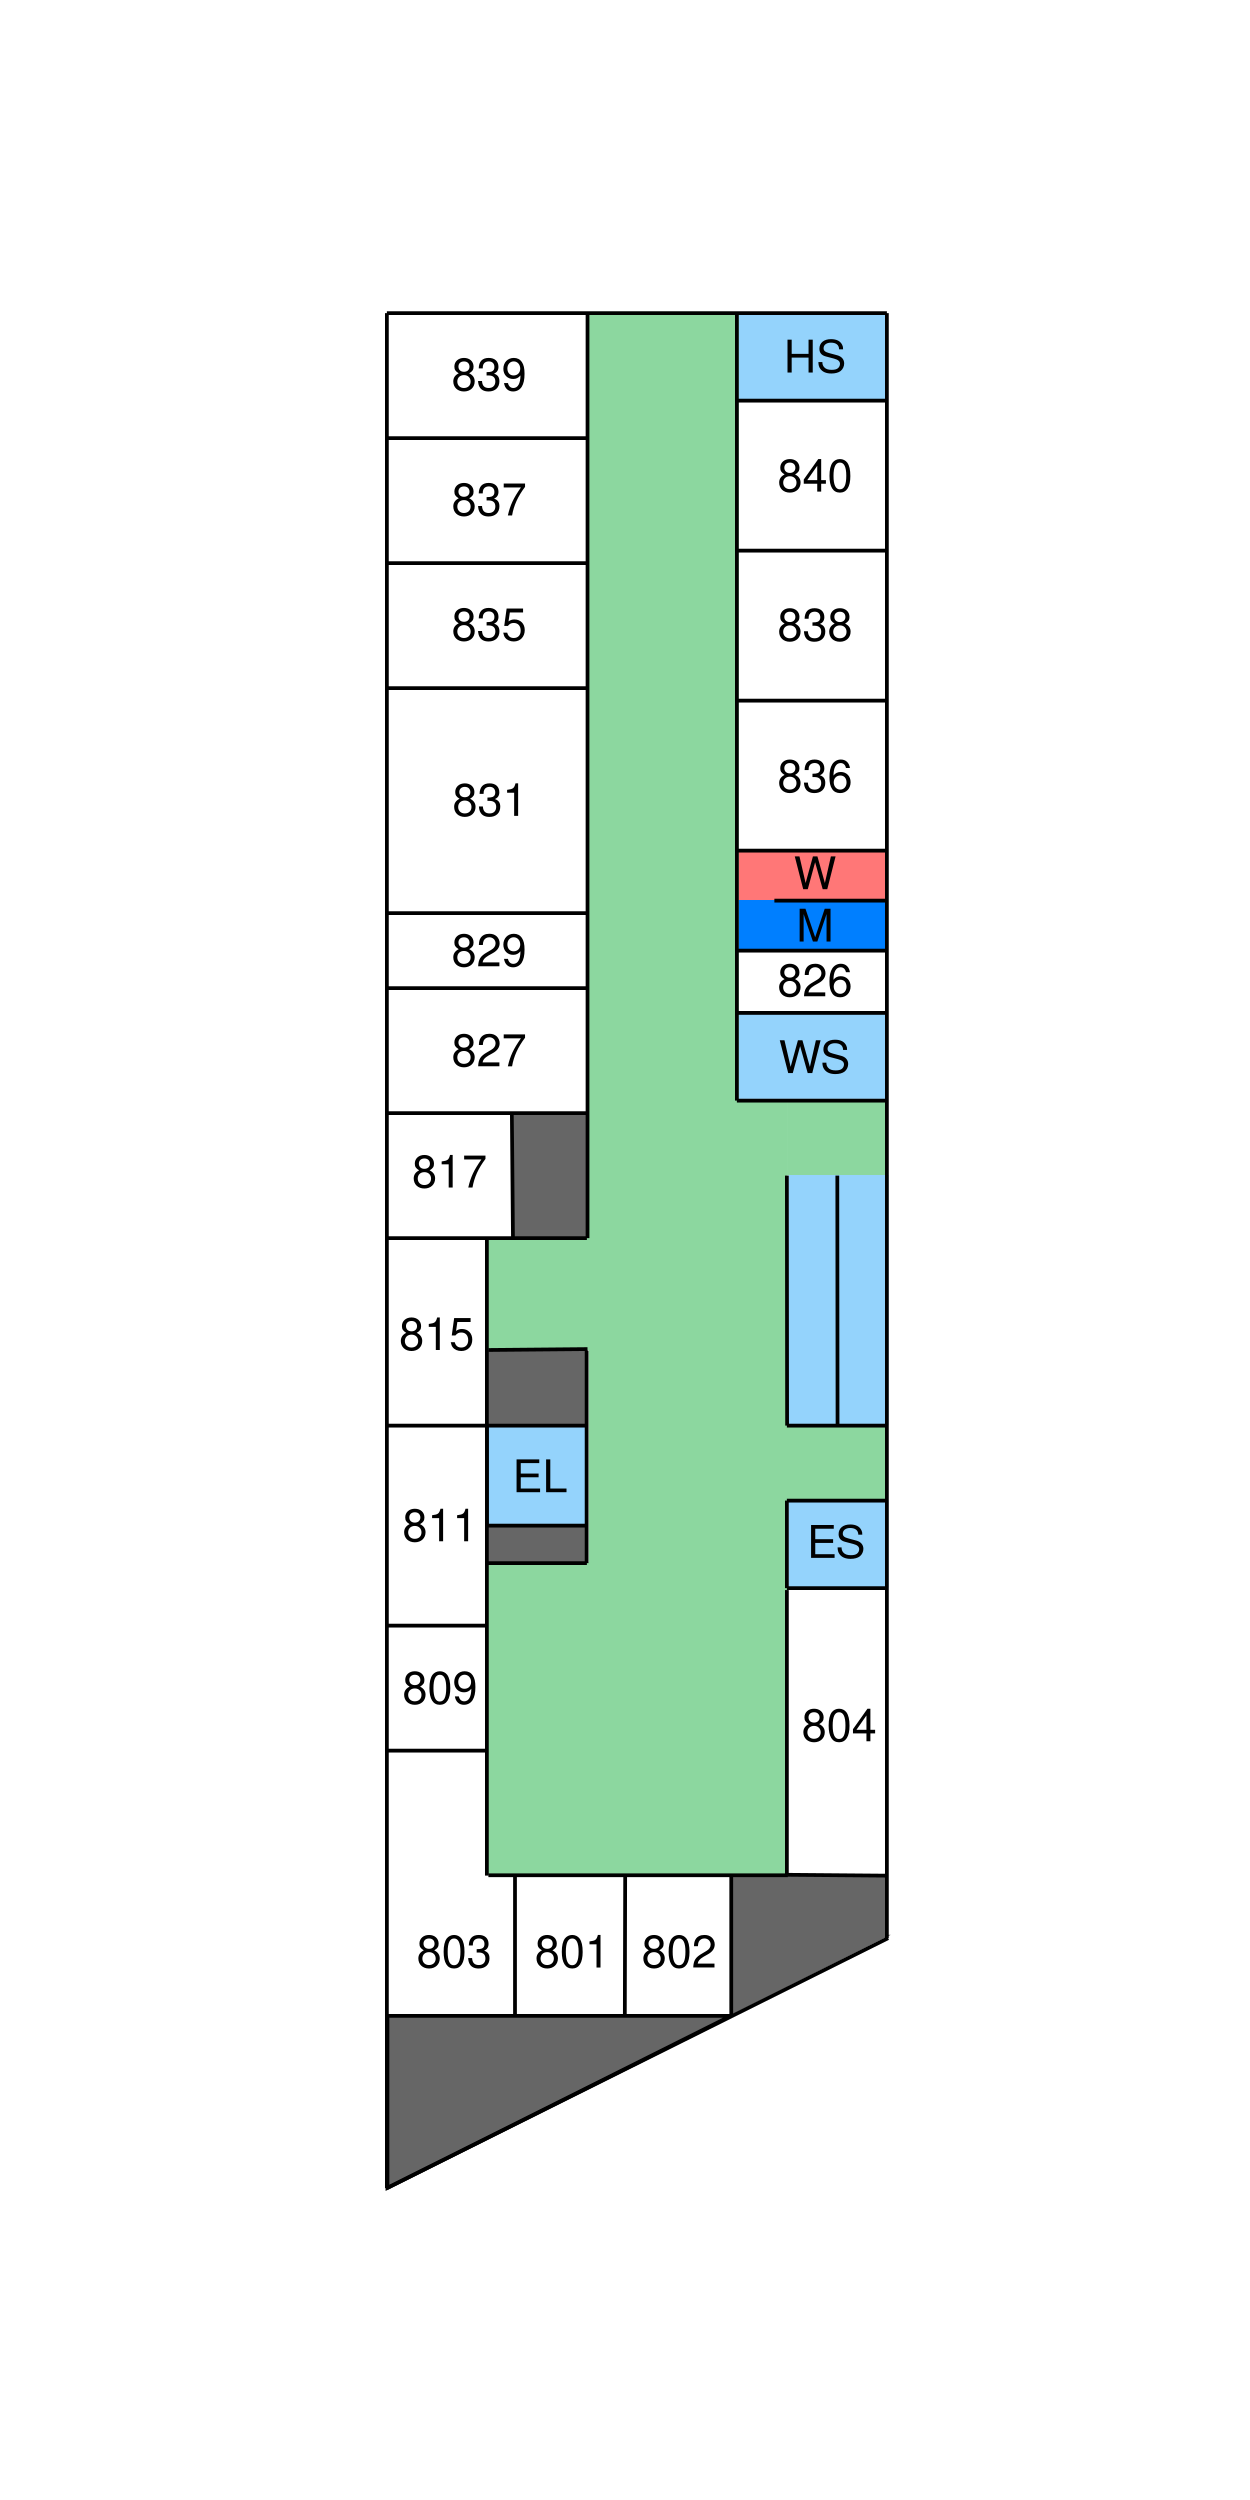
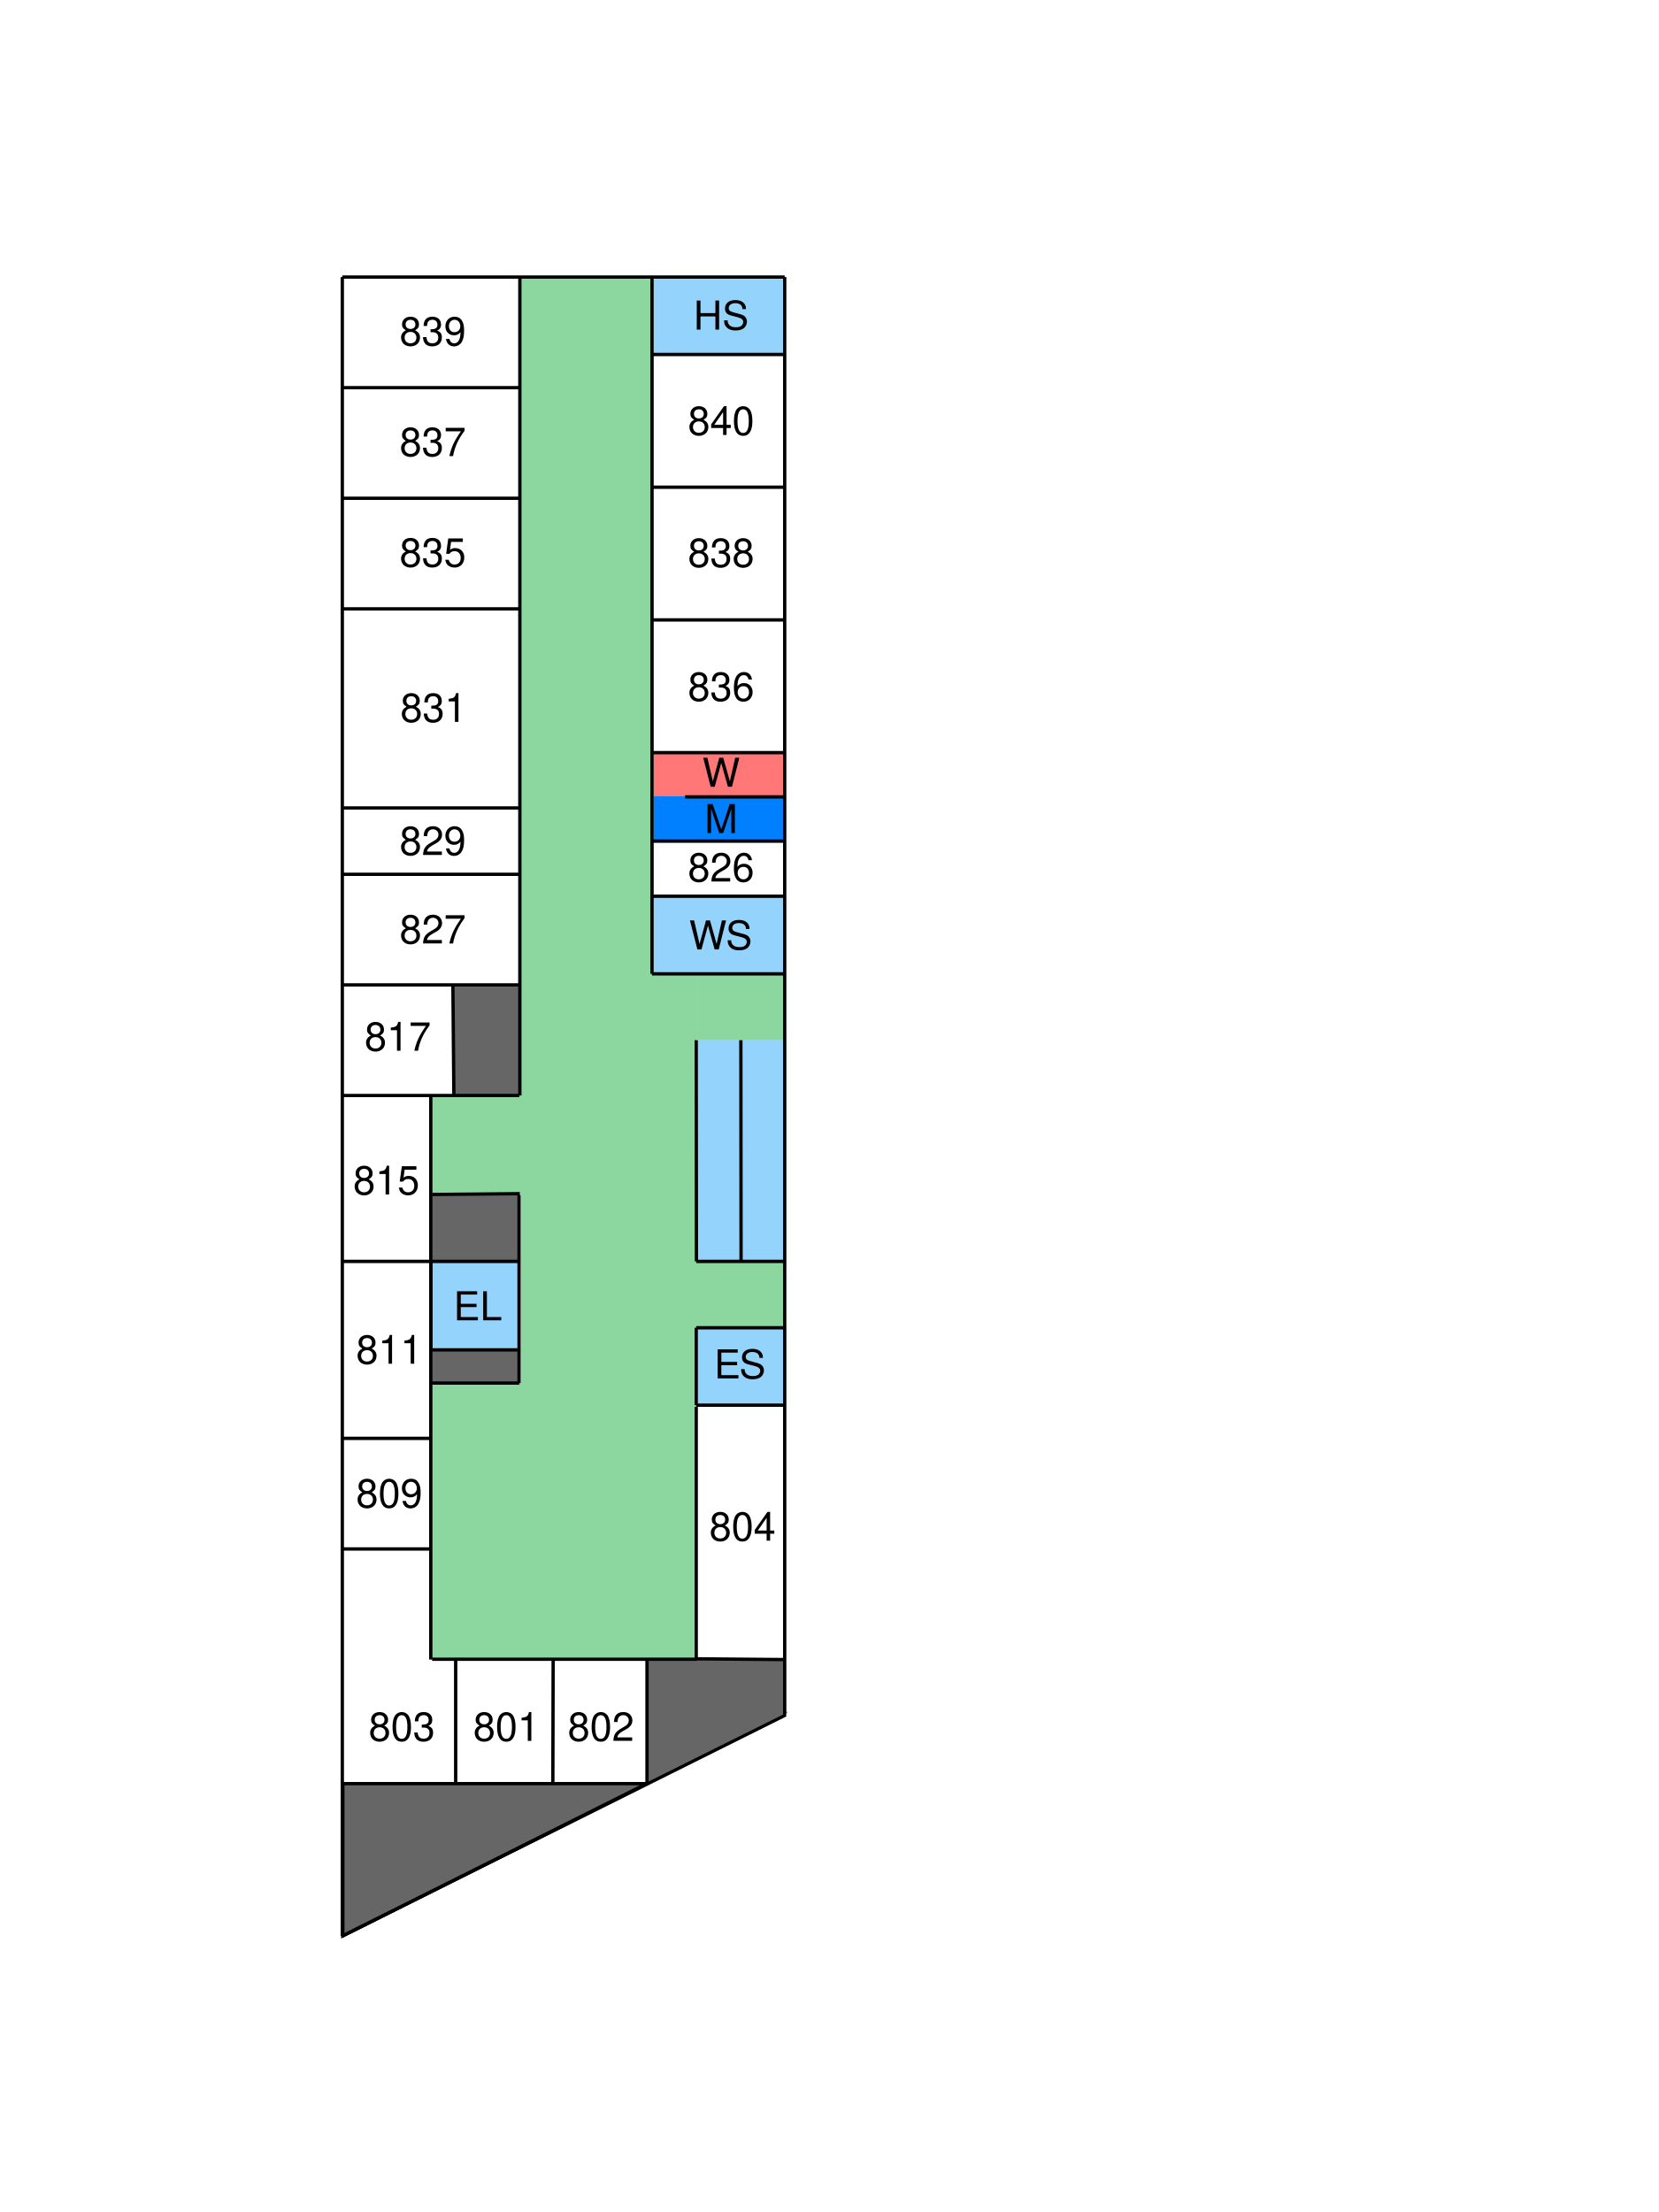
- <svg xmlns="http://www.w3.org/2000/svg" width="500" height="1000">
+ <svg xmlns="http://www.w3.org/2000/svg" width="750" height="1000">
  <g>
-     <rect fill="#fff" id="canvas_background" height="1002" width="502" y="-1" x="-1" />
-     <g display="none" id="canvasGrid">
-       <rect fill="url(#gridpattern)" stroke-width="0" y="0" x="0" height="100%" width="100%" id="svg_1" />
+     <rect x="-1" y="-1" width="752" height="1002" id="canvas_background" fill="#fff" />
+     <g id="canvasGrid" display="none">
+       <rect id="svg_1" width="100%" height="100%" x="0" y="0" stroke-width="0" fill="url(#gridpattern)" />
    </g>
  </g>
  <g>
-     <path stroke="#000" transform="rotate(90 223.6571,840.7543) " id="svg_84" d="m189.245,909.425l0,-137.341l68.824,137.341l-68.824,0z" fill-opacity="null" stroke-opacity="null" stroke-width="1.5" fill="#666666" />
-     <path stroke="#000" transform="rotate(90 324.6226,789.7748) " id="svg_41" d="m308.764,821.491l0,-63.433l31.716,63.433l-31.716,0z" fill-opacity="null" stroke-opacity="null" stroke-width="0" fill="#666666" />
-     <rect id="svg_33" height="25" width="62" y="750" x="292.627" stroke-opacity="null" stroke-width="0" stroke="#000" fill="#666666" />
-     <rect fill="#94d3fc" stroke="#000" stroke-width="0" stroke-opacity="null" fill-opacity="null" x="315.361" y="470" width="40" height="100.006" id="svg_97" />
-     <rect fill="#94d3fc" stroke="#000" stroke-width="0" stroke-opacity="null" fill-opacity="null" x="315.361" y="600.034" width="40" height="35.002" id="svg_96" />
-     <rect fill="#94d3fc" stroke="#000" stroke-width="0" stroke-opacity="null" x="295" y="125.441" width="60" height="34.667" id="svg_94" />
-     <rect fill="#94d3fc" stroke="#000" stroke-width="0" stroke-opacity="null" x="295" y="404.889" width="60" height="34.667" id="svg_93" />
-     <rect fill="#94d3fc" stroke="#000" stroke-width="0" stroke-opacity="null" x="195" y="570" width="40" height="40" id="svg_92" />
-     <rect fill="#ff7777" stroke="#000" stroke-width="0" stroke-opacity="null" x="295" y="340" width="60" height="20" id="svg_83" />
-     <rect fill="#007fff" stroke="#000" stroke-width="0" stroke-opacity="null" x="294.687" y="359.998" width="60" height="20" id="svg_82" />
-     <rect fill="#666666" stroke-width="0" stroke-opacity="null" fill-opacity="null" x="195" y="610" width="40" height="15" id="svg_81" stroke="#000" />
-     <rect fill="#666666" stroke="#000" stroke-width="0" stroke-opacity="null" x="205.294" y="445.294" width="30" height="50" id="svg_24" />
-     <rect fill="#666666" stroke-width="0" stroke-opacity="null" x="195" y="540" width="40" height="30" id="svg_80" stroke="#000" />
-     <rect fill="#8CD79F" stroke="#000" stroke-width="0" stroke-opacity="null" fill-opacity="null" x="314.814" y="440" width="40" height="30" id="svg_79" />
-     <rect fill="#8CD79F" stroke="#000" stroke-width="0" stroke-opacity="null" fill-opacity="null" x="314.111" y="569.62" width="41" height="30" id="svg_78" />
-     <rect fill="#8CD79F" stroke-width="0" stroke-opacity="null" fill-opacity="null" x="295" y="440" width="20" height="186" id="svg_77" stroke="#000" />
-     <rect fill="#8CD79F" stroke="#000" stroke-width="0" stroke-opacity="null" x="195" y="495" width="41" height="45" id="svg_76" />
-     <rect fill="#8CD79F" stroke="#000" stroke-width="0" stroke-opacity="null" x="235.5" y="125" width="60" height="501" id="svg_75" />
-     <rect fill="#8CD79F" stroke="#000" stroke-width="0" stroke-opacity="null" x="195" y="625" width="120" height="125" id="svg_73" />
-     <line stroke-linecap="undefined" stroke-linejoin="undefined" id="svg_2" y2="225.25" x2="254.75" y1="25.25" x1="254.75" stroke-width="1.5" stroke="#000" fill="none" transform="rotate(90 254.75,125.25) " />
-     <line stroke-linecap="undefined" stroke-linejoin="undefined" id="svg_3" y2="450.25" x2="679.75" y1="450.25" x1="29.75" stroke-width="1.5" stroke="#000" fill="none" transform="rotate(90 354.75,450.25) " />
-     <line stroke-linecap="undefined" stroke-linejoin="undefined" id="svg_4" y2="500.25" x2="529.75" y1="500.25" x1="-220.25" stroke-width="1.5" stroke="#000" fill="none" transform="rotate(90 154.75,500.25) " />
-     <line stroke-linecap="undefined" stroke-linejoin="undefined" id="svg_5" y2="925.5" x2="305" y1="725" x1="205" stroke-width="1.5" stroke="#000" fill="none" transform="rotate(90 255,825.25) " />
-     <line stroke-linecap="undefined" stroke-linejoin="undefined" id="svg_6" y2="810" x2="255.257" y1="690.205" x1="255.257" stroke-width="1.5" fill="none" transform="rotate(90 255.2565,750.1027) " stroke="#000" />
-     <line stroke-linecap="undefined" stroke-linejoin="undefined" id="svg_7" y2="623.094" x2="67.594" y1="623.094" x1="321.906" stroke-width="1.5" fill="none" transform="rotate(90 194.75,623.0943) " stroke="#000" />
-     <line stroke-linecap="undefined" stroke-linejoin="undefined" id="svg_8" y2="605.25" x2="214.75" y1="645.25" x1="214.75" fill-opacity="null" stroke-opacity="null" stroke-width="1.5" stroke="#000" fill="none" transform="rotate(90 214.75,625.25) " />
-     <line stroke-linecap="undefined" stroke-linejoin="undefined" id="svg_9" y2="590.25" x2="214.75" y1="630.25" x1="214.75" fill-opacity="null" stroke-opacity="null" stroke-width="1.5" stroke="#000" fill="none" transform="rotate(90 214.75,610.25) " />
-     <line stroke="#000" stroke-linecap="undefined" stroke-linejoin="undefined" id="svg_10" y2="582.75" x2="277.15" y1="582.75" x1="192.15" fill-opacity="null" stroke-opacity="null" stroke-width="1.5" fill="none" transform="rotate(90 234.65,582.75) " />
-     <line stroke-linecap="undefined" stroke-linejoin="undefined" id="svg_11" y2="693.093" x2="257.688" y1="693.093" x1="371.812" fill-opacity="null" stroke-opacity="null" stroke-width="1.5" fill="none" transform="rotate(90 314.75,693.0927) " stroke="#000" />
-     <line stroke-linecap="undefined" stroke-linejoin="undefined" id="svg_12" y2="615.25" x2="334.75" y1="655.25" x1="334.75" fill-opacity="null" stroke-opacity="null" stroke-width="1.5" stroke="#000" fill="none" transform="rotate(90 334.75,635.25) " />
-     <line stroke-linecap="undefined" stroke-linejoin="undefined" id="svg_14" y2="580.25" x2="334.75" y1="620.25" x1="334.75" fill-opacity="null" stroke-opacity="null" stroke-width="1.5" stroke="#000" fill="none" transform="rotate(90 334.75,600.25) " />
-     <line stroke-linecap="undefined" stroke-linejoin="undefined" id="svg_15" y2="617.75" x2="332.25" y1="617.75" x1="297.25" fill-opacity="null" stroke-opacity="null" stroke-width="1.5" stroke="#000" fill="none" transform="rotate(90 314.75,617.75) " />
-     <line stroke-linecap="undefined" stroke-linejoin="undefined" id="svg_16" y2="590.25" x2="174.75" y1="590.25" x1="214.75" fill-opacity="null" stroke-opacity="null" stroke-width="1.5" stroke="#000" fill="none" transform="rotate(90 194.75,590.25) " />
-     <line stroke-linecap="undefined" stroke-linejoin="undefined" id="svg_18" y2="530.25" x2="194.75" y1="610.25" x1="194.75" fill-opacity="null" stroke-opacity="null" stroke-width="1.5" stroke="#000" fill="none" transform="rotate(90 194.75,570.25) " />
-     <line stroke-linecap="undefined" stroke-linejoin="undefined" id="svg_19" y2="559.631" x2="215.369" y1="520" x1="215" fill-opacity="null" stroke-opacity="null" stroke-width="1.5" fill="none" transform="rotate(90 215.1843,539.8157) " stroke="#000" />
-     <line stroke-linecap="undefined" stroke-linejoin="undefined" id="svg_20" y2="535.25" x2="194.75" y1="455.25" x1="194.75" fill-opacity="null" stroke-opacity="null" stroke-width="1.5" stroke="#000" fill="none" transform="rotate(90 194.75,495.25) " />
-     <line stroke-linecap="undefined" stroke-linejoin="undefined" id="svg_22" y2="310.25" x2="50.012" y1="310.25" x1="420.012" fill-opacity="null" stroke-opacity="null" stroke-width="1.5" stroke="#000" fill="none" transform="rotate(90 235.0117,310.25) " />
-     <line stroke-linecap="undefined" stroke-linejoin="undefined" id="svg_23" y2="355.25" x2="194.75" y1="435.25" x1="194.75" fill-opacity="null" stroke-opacity="null" stroke-width="1.5" stroke="#000" fill="none" transform="rotate(90 194.75,395.25) " />
-     <line stroke-linecap="undefined" stroke-linejoin="undefined" id="svg_25" y2="282.75" x2="452.25" y1="282.75" x1="137.25" fill-opacity="null" stroke-opacity="null" stroke-width="1.5" stroke="#000" fill="none" transform="rotate(90 294.75,282.75) " />
-     <line stroke-linecap="undefined" stroke-linejoin="undefined" id="svg_26" y2="410.25" x2="324.75" y1="470.25" x1="324.75" fill-opacity="null" stroke-opacity="null" stroke-width="1.5" stroke="#000" fill="none" transform="rotate(90 324.75,440.25) " />
-     <line stroke-linecap="undefined" stroke-linejoin="undefined" id="svg_27" y2="375.16" x2="324.75" y1="435.16" x1="324.75" fill-opacity="null" stroke-opacity="null" stroke-width="1.5" stroke="#000" fill="none" transform="rotate(90 324.75,405.1596) " />
-     <line stroke-linecap="undefined" stroke-linejoin="undefined" id="svg_28" y2="130.25" x2="324.75" y1="190.25" x1="324.75" fill-opacity="null" stroke-opacity="null" stroke-width="1.5" stroke="#000" fill="none" transform="rotate(90 324.75,160.25) " />
-     <line stroke-linecap="undefined" stroke-linejoin="undefined" id="svg_29" y2="520.204" x2="364.796" y1="520.296" x1="264.796" fill-opacity="null" stroke-opacity="null" stroke-width="1.5" stroke="#000" fill="none" transform="rotate(90 314.7961,520.25) " />
-     <line stroke-linecap="undefined" stroke-linejoin="undefined" id="svg_30" y2="550.25" x2="334.75" y1="590.25" x1="334.75" fill-opacity="null" stroke-opacity="null" stroke-width="1.5" stroke="#000" fill="none" transform="rotate(90 334.75,570.25) " />
-     <line stroke-linecap="undefined" stroke-linejoin="undefined" id="svg_32" y2="520.204" x2="384.973" y1="520.296" x1="284.973" fill-opacity="null" stroke-opacity="null" stroke-width="1.5" stroke="#000" fill="none" transform="rotate(90 334.9731,520.25) " />
-     <line stroke-linecap="undefined" stroke-linejoin="undefined" id="svg_34" y2="730.206" x2="335" y1="769.971" x1="334.66" fill-opacity="null" stroke-opacity="null" stroke-width="1.5" stroke="#000" fill="none" transform="rotate(90 334.8302,750.0889) " />
-     <line stroke-linecap="undefined" stroke-linejoin="undefined" id="svg_35" y2="720.25" x2="174.75" y1="680.25" x1="174.75" fill-opacity="null" stroke-opacity="null" stroke-width="1.5" stroke="#000" fill="none" transform="rotate(90 174.75,700.25) " />
-     <line stroke-linecap="undefined" stroke-linejoin="undefined" id="svg_36" y2="670.25" x2="174.75" y1="630.25" x1="174.75" fill-opacity="null" stroke-opacity="null" stroke-width="1.5" stroke="#000" fill="none" transform="rotate(90 174.75,650.25) " />
-     <line stroke-linecap="undefined" stroke-linejoin="undefined" id="svg_37" y2="485.165" x2="195.096" y1="405.335" x1="195.096" fill-opacity="null" stroke-opacity="null" stroke-width="1.5" fill="none" transform="rotate(90 195.0963,445.25) " stroke="#000" />
-     <line stroke-linecap="undefined" stroke-linejoin="undefined" id="svg_38" y2="470.677" x2="179.966" y1="470.242" x1="229.969" fill-opacity="null" stroke-opacity="null" stroke-width="1.5" stroke="#000" fill="none" transform="rotate(90 204.9674,470.4593) " />
-     <line stroke-linecap="undefined" stroke-linejoin="undefined" id="svg_39" y2="405.034" x2="194.966" y1="325.466" x1="194.966" fill-opacity="null" stroke-opacity="null" stroke-width="1.5" stroke="#000" fill="none" transform="rotate(90 194.9655,365.25) " />
-     <line stroke-linecap="undefined" stroke-linejoin="undefined" id="svg_40" y2="265.381" x2="194.881" y1="185.119" x1="194.881" fill-opacity="null" stroke-opacity="null" stroke-width="1.5" stroke="#000" fill="none" transform="rotate(90 194.8809,225.25) " />
-     <line stroke-linecap="undefined" stroke-linejoin="undefined" id="svg_42" y2="315.381" x2="194.881" y1="235.119" x1="194.881" fill-opacity="null" stroke-opacity="null" stroke-width="1.5" stroke="#000" fill="none" transform="rotate(90 194.8809,275.25) " />
-     <line stroke-linecap="undefined" stroke-linejoin="undefined" id="svg_43" y2="215.381" x2="194.881" y1="135.119" x1="194.881" fill-opacity="null" stroke-opacity="null" stroke-width="1.5" stroke="#000" fill="none" transform="rotate(90 194.8809,175.25) " />
-     <line stroke-linecap="undefined" stroke-linejoin="undefined" id="svg_44" y2="350.25" x2="324.75" y1="410.25" x1="324.75" fill-opacity="null" stroke-opacity="null" stroke-width="1.5" stroke="#000" fill="none" transform="rotate(90 324.75,380.25) " />
-     <line stroke-linecap="undefined" stroke-linejoin="undefined" id="svg_45" y2="310.027" x2="324.973" y1="370.473" x1="324.973" fill-opacity="null" stroke-opacity="null" stroke-width="1.5" stroke="#000" fill="none" transform="rotate(90 324.9731,340.25) " />
-     <line stroke-linecap="undefined" stroke-linejoin="undefined" id="svg_46" y2="337.527" x2="332.473" y1="382.973" x1="332.473" fill-opacity="null" stroke-opacity="null" stroke-width="1.5" stroke="#000" fill="none" transform="rotate(90 332.4731,360.25) " />
-     <line stroke-linecap="undefined" stroke-linejoin="undefined" id="svg_47" y2="190.25" x2="324.75" y1="250.25" x1="324.75" fill-opacity="null" stroke-opacity="null" stroke-width="1.5" stroke="#000" fill="none" transform="rotate(90 324.75,220.25) " />
-     <line stroke-linecap="undefined" stroke-linejoin="undefined" id="svg_48" y2="250.25" x2="324.75" y1="310.25" x1="324.75" fill-opacity="null" stroke-opacity="null" stroke-width="1.5" stroke="#000" fill="none" transform="rotate(90 324.75,280.25) " />
-     <text xml:space="preserve" text-anchor="start" font-family="Helvetica, Arial, sans-serif" font-size="18" id="svg_49" y="156.184" x="180.642" fill-opacity="null" stroke-opacity="null" stroke-width="0" stroke="#000" fill="#000000">839</text>
-     <text xml:space="preserve" text-anchor="start" font-family="Helvetica, Arial, sans-serif" font-size="18" id="svg_50" y="206.184" x="180.646" fill-opacity="null" stroke-opacity="null" stroke-width="0" stroke="#000" fill="#000000">837</text>
-     <text xml:space="preserve" text-anchor="start" font-family="Helvetica, Arial, sans-serif" font-size="18" id="svg_51" y="256.184" x="180.649" fill-opacity="null" stroke-opacity="null" stroke-width="0" stroke="#000" fill="#000000">835</text>
-     <text xml:space="preserve" text-anchor="start" font-family="Helvetica, Arial, sans-serif" font-size="18" id="svg_52" y="326.359" x="180.986" fill-opacity="null" stroke-opacity="null" stroke-width="0" stroke="#000" fill="#000000">831</text>
-     <text xml:space="preserve" text-anchor="start" font-family="Helvetica, Arial, sans-serif" font-size="18" id="svg_53" y="386.528" x="180.641" fill-opacity="null" stroke-opacity="null" stroke-width="0" stroke="#000" fill="#000000">829</text>
-     <text xml:space="preserve" text-anchor="start" font-family="Helvetica, Arial, sans-serif" font-size="18" id="svg_54" y="426.528" x="180.641" fill-opacity="null" stroke-opacity="null" stroke-width="0" stroke="#000" fill="#000000">827</text>
-     <text xml:space="preserve" text-anchor="start" font-family="Helvetica, Arial, sans-serif" font-size="18" id="svg_55" y="476.516" x="165.984" fill-opacity="null" stroke-opacity="null" stroke-width="0" stroke="#000" fill="#000000" />
-     <text xml:space="preserve" text-anchor="start" font-family="Helvetica, Arial, sans-serif" font-size="18" id="svg_57" y="616.516" x="160.984" fill-opacity="null" stroke-opacity="null" stroke-width="0" stroke="#000" fill="#000000">811</text>
-     <text xml:space="preserve" text-anchor="start" font-family="Helvetica, Arial, sans-serif" font-size="18" id="svg_58" y="681.516" x="160.984" fill-opacity="null" stroke-opacity="null" stroke-width="0" stroke="#000" fill="#000000">809</text>
-     <text xml:space="preserve" text-anchor="start" font-family="Helvetica, Arial, sans-serif" font-size="18" id="svg_59" y="787" x="166.667" fill-opacity="null" stroke-opacity="null" stroke-width="0" stroke="#000" fill="#000000">803</text>
-     <text xml:space="preserve" text-anchor="start" font-family="Helvetica, Arial, sans-serif" font-size="18" id="svg_61" y="787" x="213.932" fill-opacity="null" stroke-opacity="null" stroke-width="0" fill="#000000" stroke="#000">801</text>
-     <text xml:space="preserve" text-anchor="start" font-family="Helvetica, Arial, sans-serif" font-size="18" id="svg_62" y="787" x="256.667" fill-opacity="null" stroke-opacity="null" stroke-width="0" stroke="#000" fill="#000000">802</text>
-     <text xml:space="preserve" text-anchor="start" font-family="Helvetica, Arial, sans-serif" font-size="18" id="svg_63" y="696.503" x="320.67" fill-opacity="null" stroke-opacity="null" stroke-width="0" stroke="#000" fill="#000000">804</text>
-     <text xml:space="preserve" text-anchor="start" font-family="Helvetica, Arial, sans-serif" font-size="18" id="svg_64" y="623.138" x="322.804" fill-opacity="null" stroke-opacity="null" stroke-width="0" stroke="#000" fill="#000000">ES</text>
-     <text xml:space="preserve" text-anchor="start" font-family="Helvetica, Arial, sans-serif" font-size="18" id="svg_65" y="429.227" x="311.519" fill-opacity="null" stroke-opacity="null" stroke-width="0" stroke="#000" fill="#000000">WS</text>
-     <text xml:space="preserve" text-anchor="start" font-family="Helvetica, Arial, sans-serif" font-size="18" id="svg_66" y="149" x="313.5" fill-opacity="null" stroke-opacity="null" stroke-width="0" fill="#000000" stroke="#000">HS</text>
-     <text xml:space="preserve" text-anchor="start" font-family="Helvetica, Arial, sans-serif" font-size="18" id="svg_67" y="596.883" x="205.003" fill-opacity="null" stroke-opacity="null" stroke-width="0" stroke="#000" fill="#000000">EL</text>
-     <text xml:space="preserve" text-anchor="start" font-family="Helvetica, Arial, sans-serif" font-size="18" id="svg_68" y="376.617" x="318.511" fill-opacity="null" stroke-opacity="null" stroke-width="0" stroke="#000" fill="#000000">M</text>
-     <text xml:space="preserve" text-anchor="start" font-family="Helvetica, Arial, sans-serif" font-size="18" id="svg_69" y="355.68" x="317.517" fill-opacity="null" stroke-opacity="null" stroke-width="0" stroke="#000" fill="#000000">W</text>
-     <text stroke="#000" xml:space="preserve" text-anchor="start" font-family="Helvetica, Arial, sans-serif" font-size="18" id="svg_70" y="316.828" x="310.992" fill-opacity="null" stroke-opacity="null" stroke-width="0" fill="#000000">836</text>
-     <text xml:space="preserve" text-anchor="start" font-family="Helvetica, Arial, sans-serif" font-size="18" id="svg_71" y="256.297" x="310.992" fill-opacity="null" stroke-opacity="null" stroke-width="0" fill="#000000" stroke="#000">838</text>
-     <text stroke="#000" xml:space="preserve" text-anchor="start" font-family="Helvetica, Arial, sans-serif" font-size="18" id="svg_72" y="196.641" x="310.995" fill-opacity="null" stroke-opacity="null" stroke-width="0" fill="#000000">840</text>
-     <text stroke="#000" xml:space="preserve" text-anchor="start" font-family="Helvetica, Arial, sans-serif" font-size="18" id="svg_74" y="398.516" x="310.984" fill-opacity="null" stroke-opacity="null" stroke-width="0" fill="#000000">826</text>
-     <path fill="#666666" stroke="#000" stroke-width="0" stroke-opacity="null" opacity="0.5" d="m321.25,785.005" id="svg_90" />
-     <text xml:space="preserve" text-anchor="start" font-family="Helvetica, Arial, sans-serif" font-size="18" id="svg_98" y="475" x="164.813" fill-opacity="null" stroke-opacity="null" stroke-width="0" stroke="#000" fill="#000000">817</text>
-     <text xml:space="preserve" text-anchor="start" font-family="Helvetica, Arial, sans-serif" font-size="18" id="svg_100" y="540" x="159.659" fill-opacity="null" stroke-opacity="null" stroke-width="0" stroke="#000" fill="#000000">815</text>
-     <line transform="rotate(90 292.5,778.1249) " stroke-linecap="undefined" stroke-linejoin="undefined" id="svg_101" y2="778.125" x2="320.773" y1="778.125" x1="264.227" fill-opacity="null" stroke-opacity="null" stroke-width="1.5" fill="none" stroke="#000" />
-     <line stroke="#000" stroke-width="1.5" stroke-linecap="null" stroke-linejoin="null" id="svg_13" y2="805.872" x2="206" y1="750" x1="206" fill-opacity="null" stroke-opacity="null" fill="none" />
-     <line transform="rotate(1 250,778) " stroke="#000" stroke-linecap="null" stroke-linejoin="null" id="svg_17" y2="806" x2="250.417" y1="750" x1="249.583" fill-opacity="null" stroke-opacity="null" stroke-width="1.5" fill="none" />
-     <rect id="svg_56" height="48" width="38" y="651" x="155.5" fill-opacity="null" stroke-opacity="null" stroke-width="0" stroke="#000" fill="none" />
+     <path fill="#666666" stroke-width="1.5" stroke-opacity="null" fill-opacity="null" d="m189.245,909.425l0,-137.341l68.824,137.341l-68.824,0z" id="svg_84" transform="rotate(90 223.6571,840.7543) " stroke="#000" />
+     <path fill="#666666" stroke-width="0" stroke-opacity="null" fill-opacity="null" d="m308.764,821.491l0,-63.433l31.716,63.433l-31.716,0z" id="svg_41" transform="rotate(90 324.6226,789.7748) " stroke="#000" />
+     <rect fill="#666666" stroke="#000" stroke-width="0" stroke-opacity="null" x="292.627" y="750" width="62" height="25" id="svg_33" />
+     <rect id="svg_97" height="100.006" width="40" y="470" x="315.361" fill-opacity="null" stroke-opacity="null" stroke-width="0" stroke="#000" fill="#94d3fc" />
+     <rect id="svg_96" height="35.002" width="40" y="600.034" x="315.361" fill-opacity="null" stroke-opacity="null" stroke-width="0" stroke="#000" fill="#94d3fc" />
+     <rect id="svg_94" height="34.667" width="60" y="125.441" x="295" stroke-opacity="null" stroke-width="0" stroke="#000" fill="#94d3fc" />
+     <rect id="svg_93" height="34.667" width="60" y="404.889" x="295" stroke-opacity="null" stroke-width="0" stroke="#000" fill="#94d3fc" />
+     <rect id="svg_92" height="40" width="40" y="570" x="195" stroke-opacity="null" stroke-width="0" stroke="#000" fill="#94d3fc" />
+     <rect id="svg_83" height="20" width="60" y="340" x="295" stroke-opacity="null" stroke-width="0" stroke="#000" fill="#ff7777" />
+     <rect id="svg_82" height="20" width="60" y="359.998" x="294.687" stroke-opacity="null" stroke-width="0" stroke="#000" fill="#007fff" />
+     <rect stroke="#000" id="svg_81" height="15" width="40" y="610" x="195" fill-opacity="null" stroke-opacity="null" stroke-width="0" fill="#666666" />
+     <rect id="svg_24" height="50" width="30" y="445.294" x="205.294" stroke-opacity="null" stroke-width="0" stroke="#000" fill="#666666" />
+     <rect stroke="#000" id="svg_80" height="30" width="40" y="540" x="195" stroke-opacity="null" stroke-width="0" fill="#666666" />
+     <rect id="svg_79" height="30" width="40" y="440" x="314.814" fill-opacity="null" stroke-opacity="null" stroke-width="0" stroke="#000" fill="#8CD79F" />
+     <rect id="svg_78" height="30" width="41" y="569.62" x="314.111" fill-opacity="null" stroke-opacity="null" stroke-width="0" stroke="#000" fill="#8CD79F" />
+     <rect stroke="#000" id="svg_77" height="186" width="20" y="440" x="295" fill-opacity="null" stroke-opacity="null" stroke-width="0" fill="#8CD79F" />
+     <rect id="svg_76" height="45" width="41" y="495" x="195" stroke-opacity="null" stroke-width="0" stroke="#000" fill="#8CD79F" />
+     <rect id="svg_75" height="501" width="60" y="125" x="235.5" stroke-opacity="null" stroke-width="0" stroke="#000" fill="#8CD79F" />
+     <rect id="svg_73" height="125" width="120" y="625" x="195" stroke-opacity="null" stroke-width="0" stroke="#000" fill="#8CD79F" />
+     <line transform="rotate(90 254.75,125.25) " fill="none" stroke="#000" stroke-width="1.5" x1="254.75" y1="25.25" x2="254.75" y2="225.25" id="svg_2" stroke-linejoin="undefined" stroke-linecap="undefined" />
+     <line transform="rotate(90 354.75,450.25) " fill="none" stroke="#000" stroke-width="1.5" x1="29.75" y1="450.25" x2="679.75" y2="450.25" id="svg_3" stroke-linejoin="undefined" stroke-linecap="undefined" />
+     <line transform="rotate(90 154.75,500.25) " fill="none" stroke="#000" stroke-width="1.5" x1="-220.25" y1="500.25" x2="529.75" y2="500.25" id="svg_4" stroke-linejoin="undefined" stroke-linecap="undefined" />
+     <line transform="rotate(90 255,825.25) " fill="none" stroke="#000" stroke-width="1.5" x1="205" y1="725" x2="305" y2="925.5" id="svg_5" stroke-linejoin="undefined" stroke-linecap="undefined" />
+     <line stroke="#000" transform="rotate(90 255.2565,750.1027) " fill="none" stroke-width="1.5" x1="255.257" y1="690.205" x2="255.257" y2="810" id="svg_6" stroke-linejoin="undefined" stroke-linecap="undefined" />
+     <line stroke="#000" transform="rotate(90 194.75,623.0943) " fill="none" stroke-width="1.5" x1="321.906" y1="623.094" x2="67.594" y2="623.094" id="svg_7" stroke-linejoin="undefined" stroke-linecap="undefined" />
+     <line transform="rotate(90 214.75,625.25) " fill="none" stroke="#000" stroke-width="1.5" stroke-opacity="null" fill-opacity="null" x1="214.75" y1="645.25" x2="214.75" y2="605.25" id="svg_8" stroke-linejoin="undefined" stroke-linecap="undefined" />
+     <line transform="rotate(90 214.75,610.25) " fill="none" stroke="#000" stroke-width="1.5" stroke-opacity="null" fill-opacity="null" x1="214.75" y1="630.25" x2="214.75" y2="590.25" id="svg_9" stroke-linejoin="undefined" stroke-linecap="undefined" />
+     <line transform="rotate(90 234.65,582.75) " fill="none" stroke-width="1.5" stroke-opacity="null" fill-opacity="null" x1="192.15" y1="582.75" x2="277.15" y2="582.75" id="svg_10" stroke-linejoin="undefined" stroke-linecap="undefined" stroke="#000" />
+     <line stroke="#000" transform="rotate(90 314.75,693.0927) " fill="none" stroke-width="1.5" stroke-opacity="null" fill-opacity="null" x1="371.812" y1="693.093" x2="257.688" y2="693.093" id="svg_11" stroke-linejoin="undefined" stroke-linecap="undefined" />
+     <line transform="rotate(90 334.75,635.25) " fill="none" stroke="#000" stroke-width="1.5" stroke-opacity="null" fill-opacity="null" x1="334.75" y1="655.25" x2="334.75" y2="615.25" id="svg_12" stroke-linejoin="undefined" stroke-linecap="undefined" />
+     <line transform="rotate(90 334.75,600.25) " fill="none" stroke="#000" stroke-width="1.5" stroke-opacity="null" fill-opacity="null" x1="334.75" y1="620.25" x2="334.75" y2="580.25" id="svg_14" stroke-linejoin="undefined" stroke-linecap="undefined" />
+     <line transform="rotate(90 314.75,617.75) " fill="none" stroke="#000" stroke-width="1.5" stroke-opacity="null" fill-opacity="null" x1="297.25" y1="617.75" x2="332.25" y2="617.75" id="svg_15" stroke-linejoin="undefined" stroke-linecap="undefined" />
+     <line transform="rotate(90 194.75,590.25) " fill="none" stroke="#000" stroke-width="1.5" stroke-opacity="null" fill-opacity="null" x1="214.75" y1="590.25" x2="174.75" y2="590.25" id="svg_16" stroke-linejoin="undefined" stroke-linecap="undefined" />
+     <line transform="rotate(90 194.75,570.25) " fill="none" stroke="#000" stroke-width="1.5" stroke-opacity="null" fill-opacity="null" x1="194.75" y1="610.25" x2="194.75" y2="530.25" id="svg_18" stroke-linejoin="undefined" stroke-linecap="undefined" />
+     <line stroke="#000" transform="rotate(90 215.1843,539.8157) " fill="none" stroke-width="1.5" stroke-opacity="null" fill-opacity="null" x1="215" y1="520" x2="215.369" y2="559.631" id="svg_19" stroke-linejoin="undefined" stroke-linecap="undefined" />
+     <line transform="rotate(90 194.75,495.25) " fill="none" stroke="#000" stroke-width="1.5" stroke-opacity="null" fill-opacity="null" x1="194.75" y1="455.25" x2="194.75" y2="535.25" id="svg_20" stroke-linejoin="undefined" stroke-linecap="undefined" />
+     <line transform="rotate(90 235.0117,310.25) " fill="none" stroke="#000" stroke-width="1.5" stroke-opacity="null" fill-opacity="null" x1="420.012" y1="310.25" x2="50.012" y2="310.25" id="svg_22" stroke-linejoin="undefined" stroke-linecap="undefined" />
+     <line transform="rotate(90 194.75,395.25) " fill="none" stroke="#000" stroke-width="1.5" stroke-opacity="null" fill-opacity="null" x1="194.75" y1="435.25" x2="194.75" y2="355.25" id="svg_23" stroke-linejoin="undefined" stroke-linecap="undefined" />
+     <line transform="rotate(90 294.75,282.75) " fill="none" stroke="#000" stroke-width="1.5" stroke-opacity="null" fill-opacity="null" x1="137.25" y1="282.75" x2="452.25" y2="282.75" id="svg_25" stroke-linejoin="undefined" stroke-linecap="undefined" />
+     <line transform="rotate(90 324.75,440.25) " fill="none" stroke="#000" stroke-width="1.5" stroke-opacity="null" fill-opacity="null" x1="324.75" y1="470.25" x2="324.75" y2="410.25" id="svg_26" stroke-linejoin="undefined" stroke-linecap="undefined" />
+     <line transform="rotate(90 324.75,405.1596) " fill="none" stroke="#000" stroke-width="1.5" stroke-opacity="null" fill-opacity="null" x1="324.75" y1="435.16" x2="324.75" y2="375.16" id="svg_27" stroke-linejoin="undefined" stroke-linecap="undefined" />
+     <line transform="rotate(90 324.75,160.25) " fill="none" stroke="#000" stroke-width="1.5" stroke-opacity="null" fill-opacity="null" x1="324.75" y1="190.25" x2="324.75" y2="130.25" id="svg_28" stroke-linejoin="undefined" stroke-linecap="undefined" />
+     <line transform="rotate(90 314.7961,520.25) " fill="none" stroke="#000" stroke-width="1.5" stroke-opacity="null" fill-opacity="null" x1="264.796" y1="520.296" x2="364.796" y2="520.204" id="svg_29" stroke-linejoin="undefined" stroke-linecap="undefined" />
+     <line transform="rotate(90 334.75,570.25) " fill="none" stroke="#000" stroke-width="1.5" stroke-opacity="null" fill-opacity="null" x1="334.75" y1="590.25" x2="334.75" y2="550.25" id="svg_30" stroke-linejoin="undefined" stroke-linecap="undefined" />
+     <line transform="rotate(90 334.9731,520.25) " fill="none" stroke="#000" stroke-width="1.5" stroke-opacity="null" fill-opacity="null" x1="284.973" y1="520.296" x2="384.973" y2="520.204" id="svg_32" stroke-linejoin="undefined" stroke-linecap="undefined" />
+     <line transform="rotate(90 334.8302,750.0889) " fill="none" stroke="#000" stroke-width="1.5" stroke-opacity="null" fill-opacity="null" x1="334.66" y1="769.971" x2="335" y2="730.206" id="svg_34" stroke-linejoin="undefined" stroke-linecap="undefined" />
+     <line transform="rotate(90 174.75,700.25) " fill="none" stroke="#000" stroke-width="1.5" stroke-opacity="null" fill-opacity="null" x1="174.75" y1="680.25" x2="174.75" y2="720.25" id="svg_35" stroke-linejoin="undefined" stroke-linecap="undefined" />
+     <line transform="rotate(90 174.75,650.25) " fill="none" stroke="#000" stroke-width="1.5" stroke-opacity="null" fill-opacity="null" x1="174.75" y1="630.25" x2="174.75" y2="670.25" id="svg_36" stroke-linejoin="undefined" stroke-linecap="undefined" />
+     <line stroke="#000" transform="rotate(90 195.0963,445.25) " fill="none" stroke-width="1.5" stroke-opacity="null" fill-opacity="null" x1="195.096" y1="405.335" x2="195.096" y2="485.165" id="svg_37" stroke-linejoin="undefined" stroke-linecap="undefined" />
+     <line transform="rotate(90 204.9674,470.4593) " fill="none" stroke="#000" stroke-width="1.5" stroke-opacity="null" fill-opacity="null" x1="229.969" y1="470.242" x2="179.966" y2="470.677" id="svg_38" stroke-linejoin="undefined" stroke-linecap="undefined" />
+     <line transform="rotate(90 194.9655,365.25) " fill="none" stroke="#000" stroke-width="1.5" stroke-opacity="null" fill-opacity="null" x1="194.966" y1="325.466" x2="194.966" y2="405.034" id="svg_39" stroke-linejoin="undefined" stroke-linecap="undefined" />
+     <line transform="rotate(90 194.8809,225.25) " fill="none" stroke="#000" stroke-width="1.5" stroke-opacity="null" fill-opacity="null" x1="194.881" y1="185.119" x2="194.881" y2="265.381" id="svg_40" stroke-linejoin="undefined" stroke-linecap="undefined" />
+     <line transform="rotate(90 194.8809,275.25) " fill="none" stroke="#000" stroke-width="1.5" stroke-opacity="null" fill-opacity="null" x1="194.881" y1="235.119" x2="194.881" y2="315.381" id="svg_42" stroke-linejoin="undefined" stroke-linecap="undefined" />
+     <line transform="rotate(90 194.8809,175.25) " fill="none" stroke="#000" stroke-width="1.5" stroke-opacity="null" fill-opacity="null" x1="194.881" y1="135.119" x2="194.881" y2="215.381" id="svg_43" stroke-linejoin="undefined" stroke-linecap="undefined" />
+     <line transform="rotate(90 324.75,380.25) " fill="none" stroke="#000" stroke-width="1.5" stroke-opacity="null" fill-opacity="null" x1="324.75" y1="410.25" x2="324.75" y2="350.25" id="svg_44" stroke-linejoin="undefined" stroke-linecap="undefined" />
+     <line transform="rotate(90 324.9731,340.25) " fill="none" stroke="#000" stroke-width="1.5" stroke-opacity="null" fill-opacity="null" x1="324.973" y1="370.473" x2="324.973" y2="310.027" id="svg_45" stroke-linejoin="undefined" stroke-linecap="undefined" />
+     <line transform="rotate(90 332.4731,360.25) " fill="none" stroke="#000" stroke-width="1.5" stroke-opacity="null" fill-opacity="null" x1="332.473" y1="382.973" x2="332.473" y2="337.527" id="svg_46" stroke-linejoin="undefined" stroke-linecap="undefined" />
+     <line transform="rotate(90 324.75,220.25) " fill="none" stroke="#000" stroke-width="1.5" stroke-opacity="null" fill-opacity="null" x1="324.75" y1="250.25" x2="324.75" y2="190.25" id="svg_47" stroke-linejoin="undefined" stroke-linecap="undefined" />
+     <line transform="rotate(90 324.75,280.25) " fill="none" stroke="#000" stroke-width="1.5" stroke-opacity="null" fill-opacity="null" x1="324.75" y1="310.25" x2="324.75" y2="250.25" id="svg_48" stroke-linejoin="undefined" stroke-linecap="undefined" />
+     <text fill="#000000" stroke="#000" stroke-width="0" stroke-opacity="null" fill-opacity="null" x="180.642" y="156.184" id="svg_49" font-size="18" font-family="Helvetica, Arial, sans-serif" text-anchor="start" xml:space="preserve">839</text>
+     <text fill="#000000" stroke="#000" stroke-width="0" stroke-opacity="null" fill-opacity="null" x="180.646" y="206.184" id="svg_50" font-size="18" font-family="Helvetica, Arial, sans-serif" text-anchor="start" xml:space="preserve">837</text>
+     <text fill="#000000" stroke="#000" stroke-width="0" stroke-opacity="null" fill-opacity="null" x="180.649" y="256.184" id="svg_51" font-size="18" font-family="Helvetica, Arial, sans-serif" text-anchor="start" xml:space="preserve">835</text>
+     <text fill="#000000" stroke="#000" stroke-width="0" stroke-opacity="null" fill-opacity="null" x="180.986" y="326.359" id="svg_52" font-size="18" font-family="Helvetica, Arial, sans-serif" text-anchor="start" xml:space="preserve">831</text>
+     <text fill="#000000" stroke="#000" stroke-width="0" stroke-opacity="null" fill-opacity="null" x="180.641" y="386.528" id="svg_53" font-size="18" font-family="Helvetica, Arial, sans-serif" text-anchor="start" xml:space="preserve">829</text>
+     <text fill="#000000" stroke="#000" stroke-width="0" stroke-opacity="null" fill-opacity="null" x="180.641" y="426.528" id="svg_54" font-size="18" font-family="Helvetica, Arial, sans-serif" text-anchor="start" xml:space="preserve">827</text>
+     <text fill="#000000" stroke="#000" stroke-width="0" stroke-opacity="null" fill-opacity="null" x="165.984" y="476.516" id="svg_55" font-size="18" font-family="Helvetica, Arial, sans-serif" text-anchor="start" xml:space="preserve" />
+     <text fill="#000000" stroke="#000" stroke-width="0" stroke-opacity="null" fill-opacity="null" x="160.984" y="616.516" id="svg_57" font-size="18" font-family="Helvetica, Arial, sans-serif" text-anchor="start" xml:space="preserve">811</text>
+     <text fill="#000000" stroke="#000" stroke-width="0" stroke-opacity="null" fill-opacity="null" x="160.984" y="681.516" id="svg_58" font-size="18" font-family="Helvetica, Arial, sans-serif" text-anchor="start" xml:space="preserve">809</text>
+     <text fill="#000000" stroke="#000" stroke-width="0" stroke-opacity="null" fill-opacity="null" x="166.667" y="787" id="svg_59" font-size="18" font-family="Helvetica, Arial, sans-serif" text-anchor="start" xml:space="preserve">803</text>
+     <text stroke="#000" fill="#000000" stroke-width="0" stroke-opacity="null" fill-opacity="null" x="213.932" y="787" id="svg_61" font-size="18" font-family="Helvetica, Arial, sans-serif" text-anchor="start" xml:space="preserve">801</text>
+     <text fill="#000000" stroke="#000" stroke-width="0" stroke-opacity="null" fill-opacity="null" x="256.667" y="787" id="svg_62" font-size="18" font-family="Helvetica, Arial, sans-serif" text-anchor="start" xml:space="preserve">802</text>
+     <text fill="#000000" stroke="#000" stroke-width="0" stroke-opacity="null" fill-opacity="null" x="320.67" y="696.503" id="svg_63" font-size="18" font-family="Helvetica, Arial, sans-serif" text-anchor="start" xml:space="preserve">804</text>
+     <text fill="#000000" stroke="#000" stroke-width="0" stroke-opacity="null" fill-opacity="null" x="322.804" y="623.138" id="svg_64" font-size="18" font-family="Helvetica, Arial, sans-serif" text-anchor="start" xml:space="preserve">ES</text>
+     <text fill="#000000" stroke="#000" stroke-width="0" stroke-opacity="null" fill-opacity="null" x="311.519" y="429.227" id="svg_65" font-size="18" font-family="Helvetica, Arial, sans-serif" text-anchor="start" xml:space="preserve">WS</text>
+     <text stroke="#000" fill="#000000" stroke-width="0" stroke-opacity="null" fill-opacity="null" x="313.5" y="149" id="svg_66" font-size="18" font-family="Helvetica, Arial, sans-serif" text-anchor="start" xml:space="preserve">HS</text>
+     <text fill="#000000" stroke="#000" stroke-width="0" stroke-opacity="null" fill-opacity="null" x="205.003" y="596.883" id="svg_67" font-size="18" font-family="Helvetica, Arial, sans-serif" text-anchor="start" xml:space="preserve">EL</text>
+     <text fill="#000000" stroke="#000" stroke-width="0" stroke-opacity="null" fill-opacity="null" x="318.511" y="376.617" id="svg_68" font-size="18" font-family="Helvetica, Arial, sans-serif" text-anchor="start" xml:space="preserve">M</text>
+     <text fill="#000000" stroke="#000" stroke-width="0" stroke-opacity="null" fill-opacity="null" x="317.517" y="355.68" id="svg_69" font-size="18" font-family="Helvetica, Arial, sans-serif" text-anchor="start" xml:space="preserve">W</text>
+     <text fill="#000000" stroke-width="0" stroke-opacity="null" fill-opacity="null" x="310.992" y="316.828" id="svg_70" font-size="18" font-family="Helvetica, Arial, sans-serif" text-anchor="start" xml:space="preserve" stroke="#000">836</text>
+     <text stroke="#000" fill="#000000" stroke-width="0" stroke-opacity="null" fill-opacity="null" x="310.992" y="256.297" id="svg_71" font-size="18" font-family="Helvetica, Arial, sans-serif" text-anchor="start" xml:space="preserve">838</text>
+     <text fill="#000000" stroke-width="0" stroke-opacity="null" fill-opacity="null" x="310.995" y="196.641" id="svg_72" font-size="18" font-family="Helvetica, Arial, sans-serif" text-anchor="start" xml:space="preserve" stroke="#000">840</text>
+     <text fill="#000000" stroke-width="0" stroke-opacity="null" fill-opacity="null" x="310.984" y="398.516" id="svg_74" font-size="18" font-family="Helvetica, Arial, sans-serif" text-anchor="start" xml:space="preserve" stroke="#000">826</text>
+     <path id="svg_90" d="m321.25,785.005" opacity="0.5" stroke-opacity="null" stroke-width="0" stroke="#000" fill="#666666" />
+     <text fill="#000000" stroke="#000" stroke-width="0" stroke-opacity="null" fill-opacity="null" x="164.813" y="475" id="svg_98" font-size="18" font-family="Helvetica, Arial, sans-serif" text-anchor="start" xml:space="preserve">817</text>
+     <text fill="#000000" stroke="#000" stroke-width="0" stroke-opacity="null" fill-opacity="null" x="159.659" y="540" id="svg_100" font-size="18" font-family="Helvetica, Arial, sans-serif" text-anchor="start" xml:space="preserve">815</text>
+     <line stroke="#000" fill="none" stroke-width="1.5" stroke-opacity="null" fill-opacity="null" x1="264.227" y1="778.125" x2="320.773" y2="778.125" id="svg_101" stroke-linejoin="undefined" stroke-linecap="undefined" transform="rotate(90 292.5,778.1249) " />
+     <line fill="none" stroke-opacity="null" fill-opacity="null" x1="206" y1="750" x2="206" y2="805.872" id="svg_13" stroke-linejoin="null" stroke-linecap="null" stroke-width="1.5" stroke="#000" />
+     <line fill="none" stroke-width="1.5" stroke-opacity="null" fill-opacity="null" x1="249.583" y1="750" x2="250.417" y2="806" id="svg_17" stroke-linejoin="null" stroke-linecap="null" stroke="#000" transform="rotate(1 250,778) " />
+     <rect fill="none" stroke="#000" stroke-width="0" stroke-opacity="null" fill-opacity="null" x="155.5" y="651" width="38" height="48" id="svg_56" />
  </g>
</svg>
